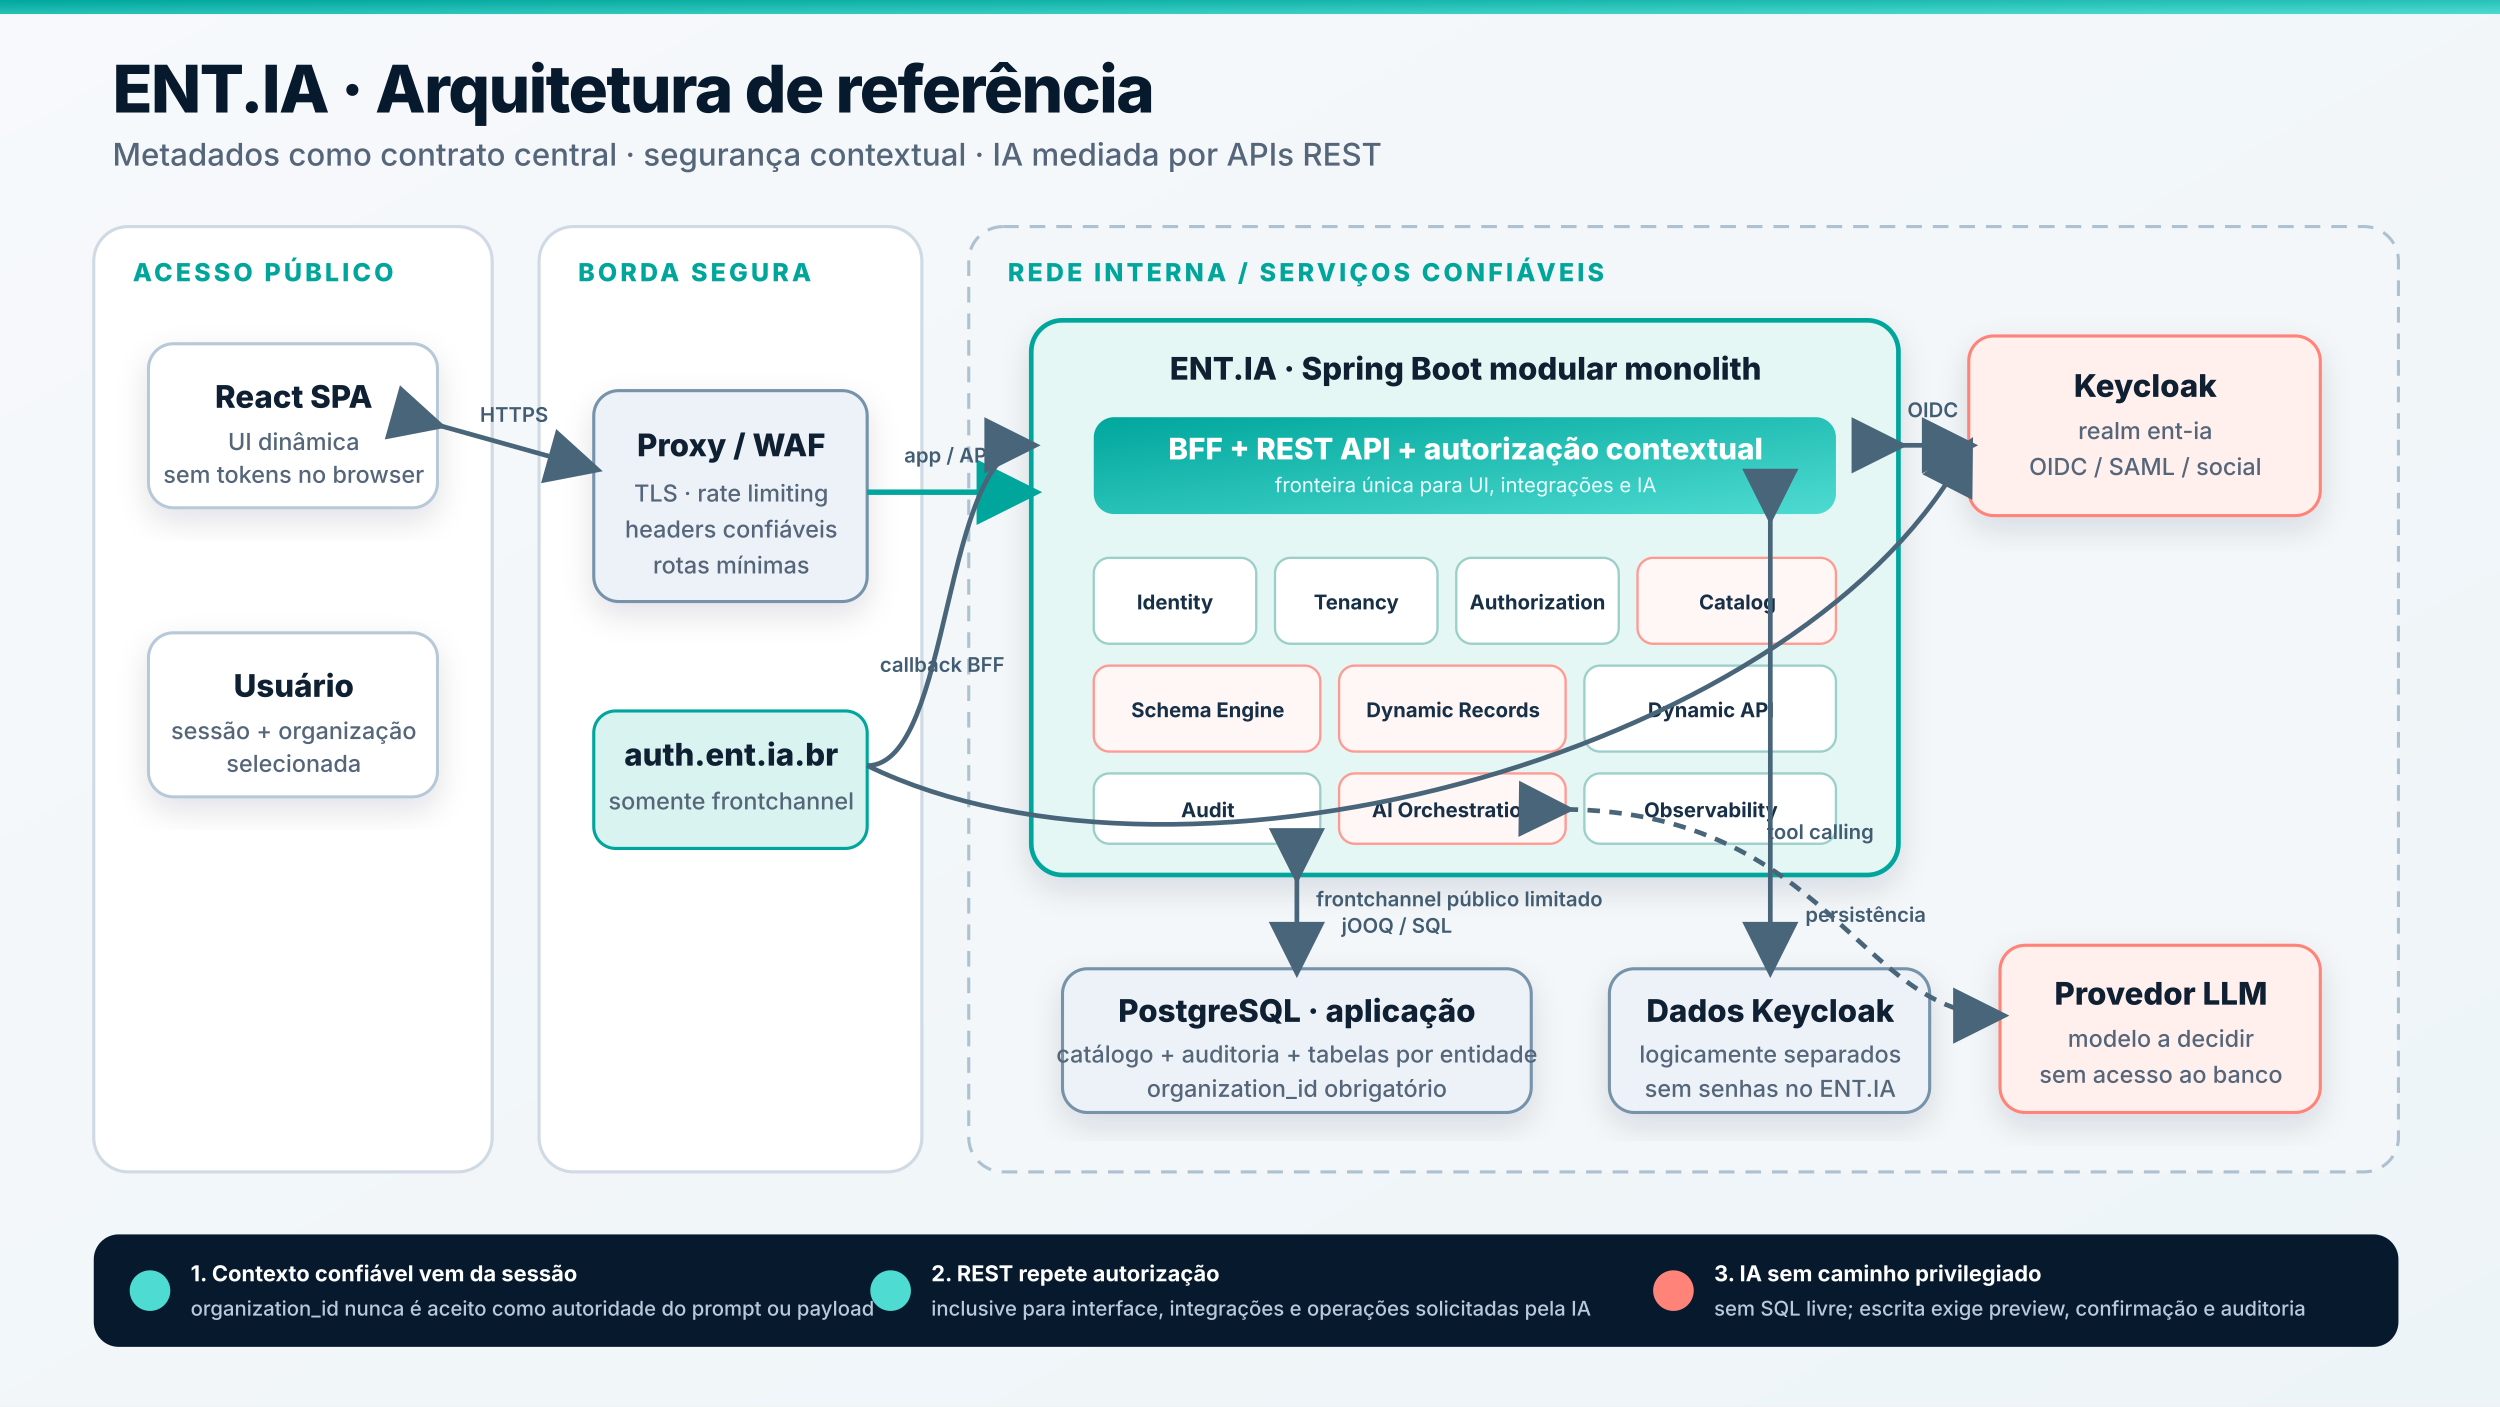
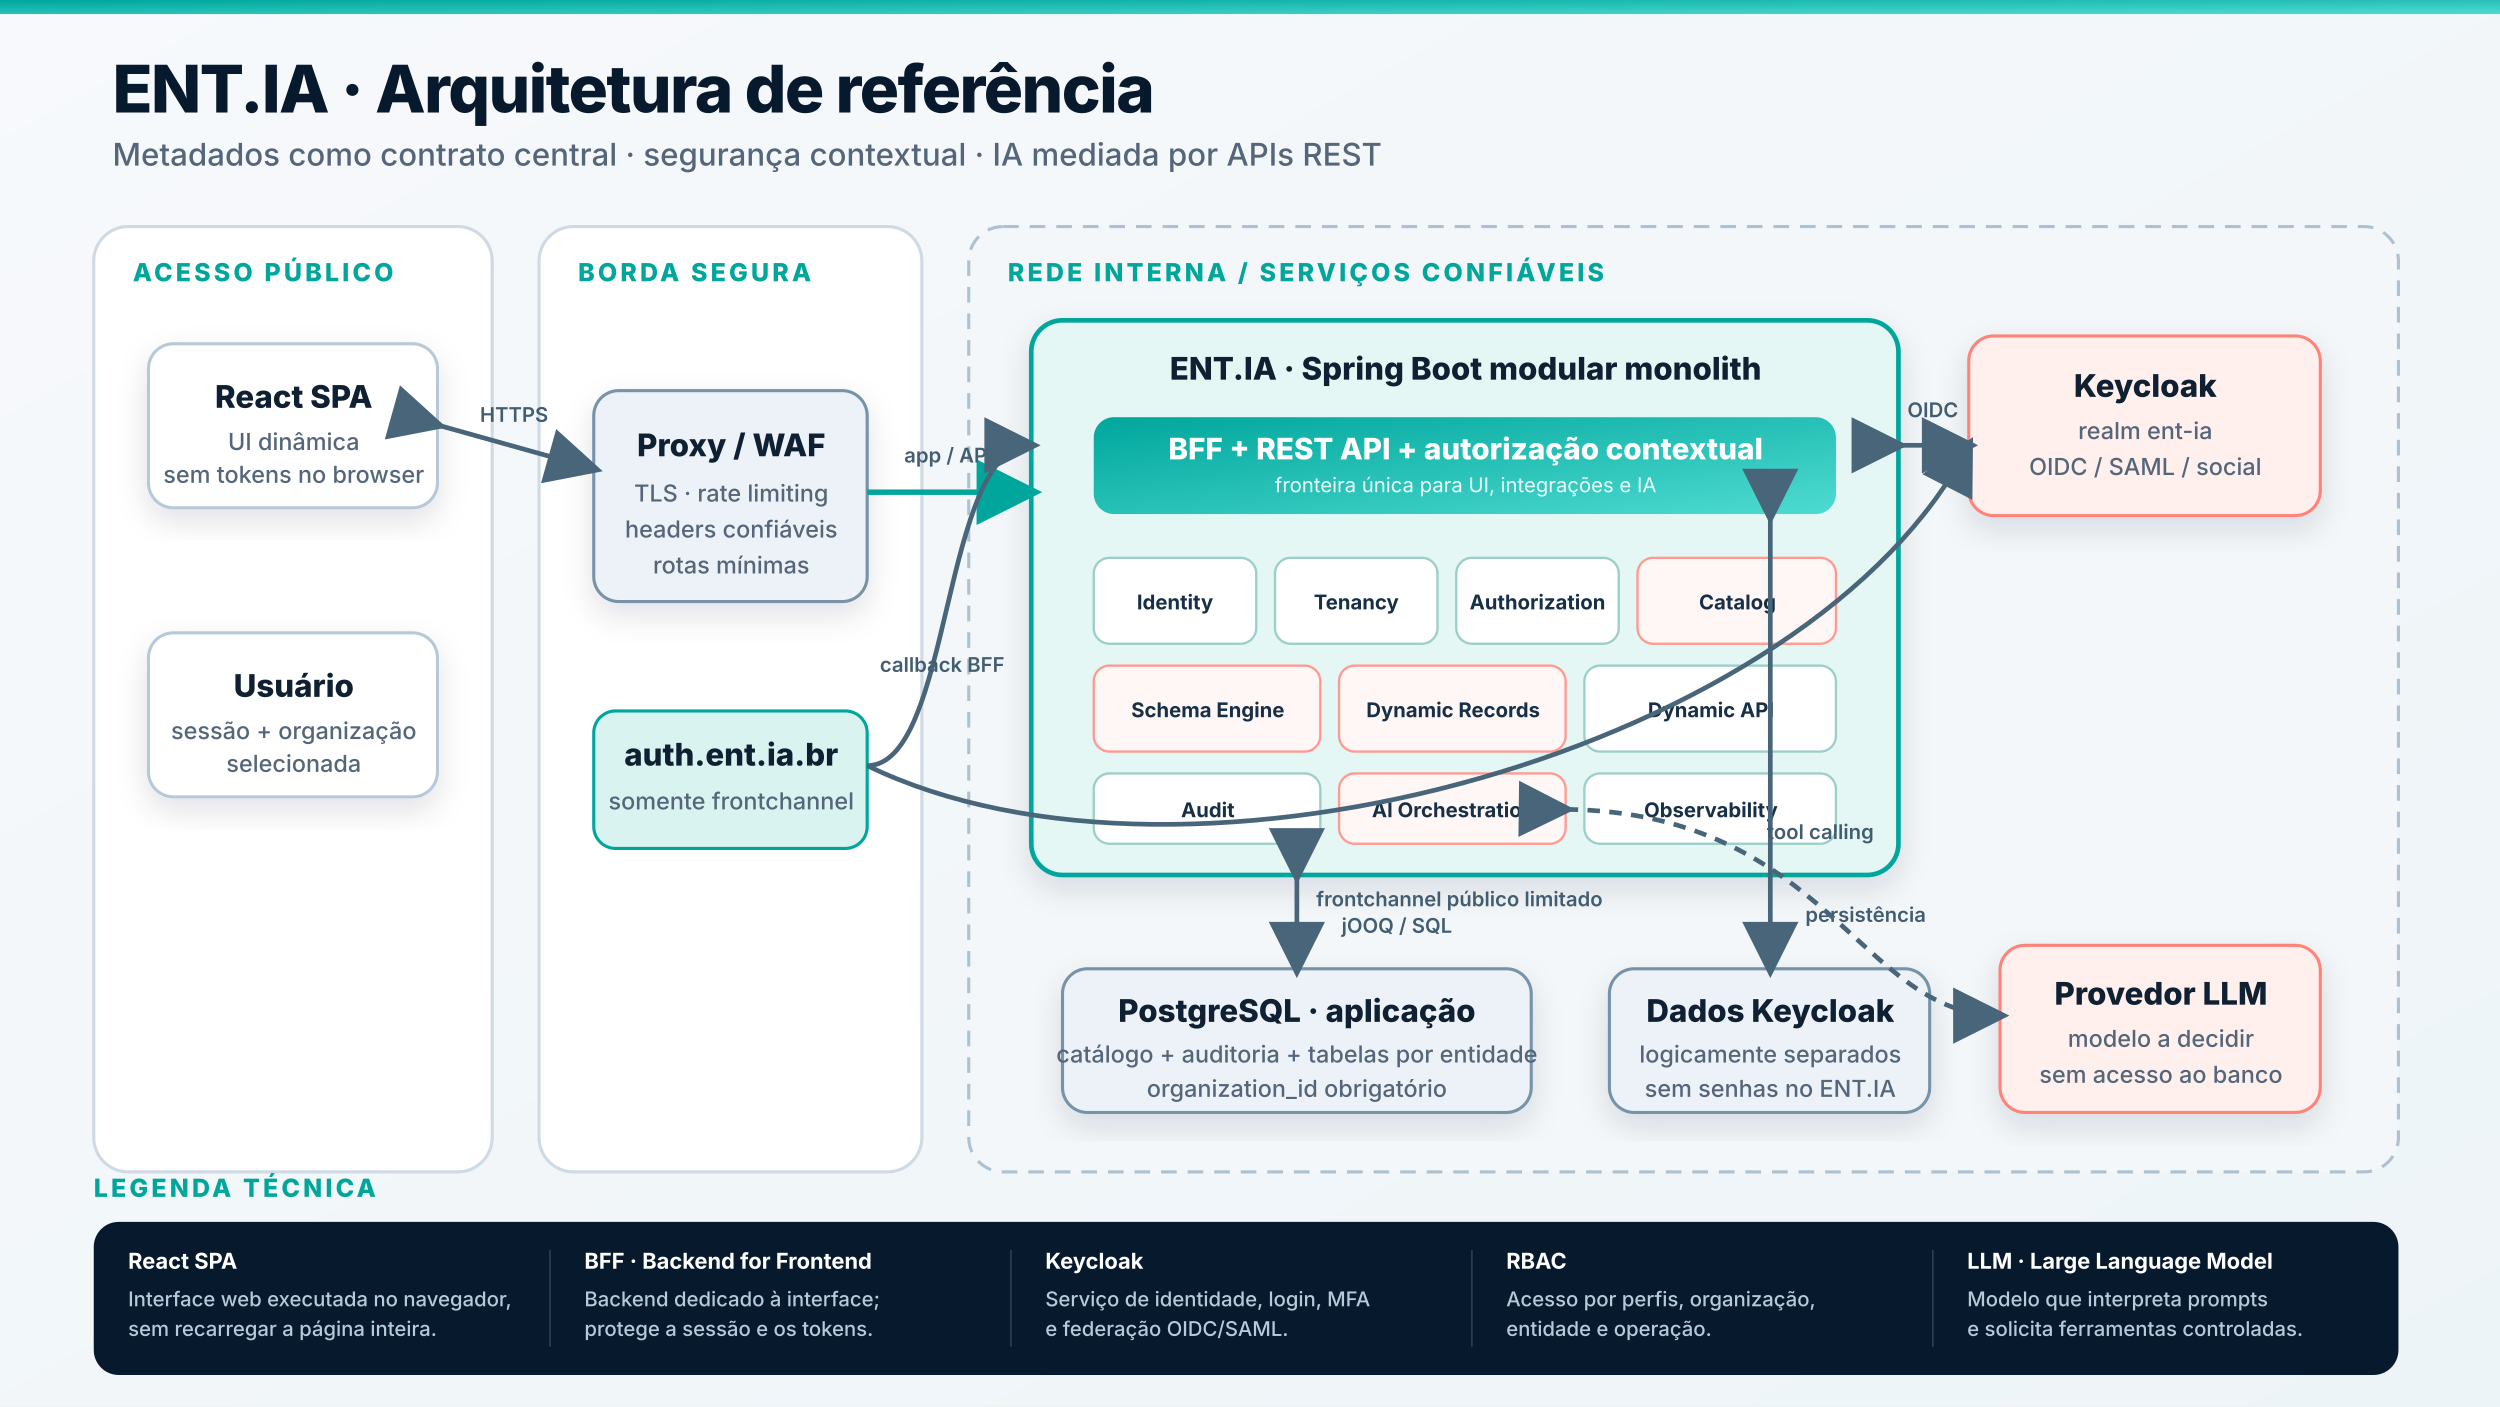
<svg xmlns="http://www.w3.org/2000/svg" width="1600" height="900" viewBox="0 0 1600 900" role="img" aria-labelledby="title description">
  <defs>
    <linearGradient id="background" x1="0" y1="0" x2="1" y2="1">
      <stop offset="0" stop-color="#f7f9fc" />
      <stop offset="1" stop-color="#edf4f7" />
    </linearGradient>
    <linearGradient id="brand" x1="0" y1="0" x2="1" y2="1">
      <stop offset="0" stop-color="#00a69c" />
      <stop offset="1" stop-color="#4edbd1" />
    </linearGradient>
    <filter id="shadow" x="-20%" y="-20%" width="140%" height="140%">
      <feDropShadow dx="0" dy="8" stdDeviation="10" flood-color="#102033" flood-opacity="0.12" />
    </filter>
    <marker id="arrow" markerWidth="12" markerHeight="12" refX="10" refY="6" orient="auto" markerUnits="strokeWidth">
      <path d="M0,0 L12,6 L0,12 z" fill="#49657a" />
    </marker>
    <marker id="arrowTeal" markerWidth="12" markerHeight="12" refX="10" refY="6" orient="auto" markerUnits="strokeWidth">
      <path d="M0,0 L12,6 L0,12 z" fill="#00a69c" />
    </marker>
    <style>
      .zone { fill:#fff; stroke:#cfdae5; stroke-width:2; }
      .zone-private { fill:#f3f7fa; stroke:#adc1d1; stroke-width:2; stroke-dasharray:10 7; }
      .box { fill:#fff; stroke:#b7c9d8; stroke-width:2; filter:url(#shadow); }
      .box-core { fill:#e5f7f5; stroke:#00a69c; stroke-width:3; filter:url(#shadow); }
      .box-external { fill:#fff0ed; stroke:#ff8379; stroke-width:2; filter:url(#shadow); }
      .box-data { fill:#edf2f8; stroke:#7693aa; stroke-width:2; filter:url(#shadow); }
      .title { fill:#071a2d; font:800 42px Inter,system-ui,sans-serif; letter-spacing:-1px; }
      .subtitle { fill:#55667a; font:500 20px Inter,system-ui,sans-serif; }
      .zone-label { fill:#00a69c; font:800 16px Inter,system-ui,sans-serif; letter-spacing:2px; }
      .label { fill:#102033; font:800 20px Inter,system-ui,sans-serif; text-anchor:middle; }
      .small { fill:#55667a; font:500 15px Inter,system-ui,sans-serif; text-anchor:middle; }
      .module { fill:#fff; stroke:#9bcfc9; stroke-width:1.5; }
      .module-risk { fill:#fff7f5; stroke:#ff9a92; stroke-width:1.5; }
      .module-label { fill:#173047; font:700 13px Inter,system-ui,sans-serif; text-anchor:middle; }
      .arrow { fill:none; stroke:#49657a; stroke-width:3; marker-end:url(#arrow); }
      .arrow-bi { fill:none; stroke:#49657a; stroke-width:3; marker-start:url(#arrow); marker-end:url(#arrow); }
      .arrow-trust { fill:none; stroke:#00a69c; stroke-width:3.5; marker-end:url(#arrowTeal); }
      .dashed { stroke-dasharray:8 6; }
      .flow { fill:#425d72; font:600 13px Inter,system-ui,sans-serif; text-anchor:middle; }
      .note { fill:#fff; font:700 14px Inter,system-ui,sans-serif; }
      .note-small { fill:#b8cad9; font:500 13px Inter,system-ui,sans-serif; }
    </style>
  </defs>
  <rect width="1600" height="900" fill="url(#background)" />
  <rect x="0" y="0" width="1600" height="9" fill="url(#brand)" />
  <text class="title" x="72" y="72">ENT.IA · Arquitetura de referência</text>
  <text class="subtitle" x="72" y="106">Metadados como contrato central · segurança contextual · IA mediada por APIs REST</text>
  <rect class="zone" x="60" y="145" width="255" height="605" rx="22" />
  <text class="zone-label" x="85" y="180">ACESSO PÚBLICO</text>
  <rect class="box" x="95" y="220" width="185" height="105" rx="16" />
  <text class="label" x="188" y="261">React SPA</text>
  <text class="small" x="188" y="288">UI dinâmica</text>
  <text class="small" x="188" y="309">sem tokens no browser</text>
  <rect class="box" x="95" y="405" width="185" height="105" rx="16" />
  <text class="label" x="188" y="446">Usuário</text>
  <text class="small" x="188" y="473">sessão + organização</text>
  <text class="small" x="188" y="494">selecionada</text>
  <rect class="zone" x="345" y="145" width="245" height="605" rx="22" />
  <text class="zone-label" x="370" y="180">BORDA SEGURA</text>
  <rect class="box-data" x="380" y="250" width="175" height="135" rx="16" />
  <text class="label" x="468" y="292">Proxy / WAF</text>
  <text class="small" x="468" y="321">TLS · rate limiting</text>
  <text class="small" x="468" y="344">headers confiáveis</text>
  <text class="small" x="468" y="367">rotas mínimas</text>
  <rect x="380" y="455" width="175" height="88" rx="14" fill="#d9f3f0" stroke="#00a69c" stroke-width="2" />
  <text class="label" x="468" y="490">auth.ent.ia.br</text>
  <text class="small" x="468" y="518">somente frontchannel</text>
  <rect class="zone-private" x="620" y="145" width="915" height="605" rx="22" />
  <text class="zone-label" x="645" y="180">REDE INTERNA / SERVIÇOS CONFIÁVEIS</text>
  <rect class="box-core" x="660" y="205" width="555" height="355" rx="20" />
  <text class="label" x="938" y="243">ENT.IA · Spring Boot modular monolith</text>
  <rect x="700" y="267" width="475" height="62" rx="13" fill="url(#brand)" />
  <text x="938" y="294" fill="#fff" font-family="Inter,system-ui,sans-serif" font-size="19" font-weight="800" text-anchor="middle">BFF + REST API + autorização contextual</text>
  <text x="938" y="315" fill="#eafffd" font-family="Inter,system-ui,sans-serif" font-size="13" text-anchor="middle">fronteira única para UI, integrações e IA</text>
  <rect class="module" x="700" y="357" width="104" height="55" rx="10" />
  <text class="module-label" x="752" y="390">Identity</text>
  <rect class="module" x="816" y="357" width="104" height="55" rx="10" />
  <text class="module-label" x="868" y="390">Tenancy</text>
  <rect class="module" x="932" y="357" width="104" height="55" rx="10" />
  <text class="module-label" x="984" y="390">Authorization</text>
  <rect class="module-risk" x="1048" y="357" width="127" height="55" rx="10" />
  <text class="module-label" x="1112" y="390">Catalog</text>
  <rect class="module-risk" x="700" y="426" width="145" height="55" rx="10" />
  <text class="module-label" x="773" y="459">Schema Engine</text>
  <rect class="module-risk" x="857" y="426" width="145" height="55" rx="10" />
  <text class="module-label" x="930" y="459">Dynamic Records</text>
  <rect class="module" x="1014" y="426" width="161" height="55" rx="10" />
  <text class="module-label" x="1095" y="459">Dynamic API</text>
  <rect class="module" x="700" y="495" width="145" height="45" rx="10" />
  <text class="module-label" x="773" y="523">Audit</text>
  <rect class="module-risk" x="857" y="495" width="145" height="45" rx="10" />
  <text class="module-label" x="930" y="523">AI Orchestration</text>
  <rect class="module" x="1014" y="495" width="161" height="45" rx="10" />
  <text class="module-label" x="1095" y="523">Observability</text>
  <rect class="box-external" x="1260" y="215" width="225" height="115" rx="16" />
  <text class="label" x="1373" y="254">Keycloak</text>
  <text class="small" x="1373" y="281">realm ent-ia</text>
  <text class="small" x="1373" y="304">OIDC / SAML / social</text>
  <rect class="box-data" x="680" y="620" width="300" height="92" rx="16" />
  <text class="label" x="830" y="654">PostgreSQL · aplicação</text>
  <text class="small" x="830" y="680">catálogo + auditoria + tabelas por entidade</text>
  <text class="small" x="830" y="702">organization_id obrigatório</text>
  <rect class="box-data" x="1030" y="620" width="205" height="92" rx="16" />
  <text class="label" x="1133" y="654">Dados Keycloak</text>
  <text class="small" x="1133" y="680">logicamente separados</text>
  <text class="small" x="1133" y="702">sem senhas no ENT.IA</text>
  <rect class="box-external" x="1280" y="605" width="205" height="107" rx="16" />
  <text class="label" x="1383" y="643">Provedor LLM</text>
  <text class="small" x="1383" y="670">modelo a decidir</text>
  <text class="small" x="1383" y="693">sem acesso ao banco</text>
  <path class="arrow-bi" d="M280 272 L380 300" />
  <text class="flow" x="329" y="270">HTTPS</text>
  <path class="arrow-trust" d="M555 315 L660 315" />
  <text class="flow" x="607" y="296">app / API</text>
  <path class="arrow" d="M555 490 C610 490 602 285 660 285" />
  <text class="flow" x="603" y="430">callback BFF</text>
  <path class="arrow" d="M555 490 C760 590 1160 480 1260 285" />
  <text class="flow" x="934" y="580">frontchannel público limitado</text>
  <path class="arrow-bi" d="M1215 285 L1260 285" />
  <text class="flow" x="1237" y="267">OIDC</text>
  <path class="arrow-bi" d="M830 560 L830 620" />
  <text class="flow" x="894" y="597">jOOQ / SQL</text>
  <path class="arrow-bi" d="M1133 330 L1133 620" />
  <text class="flow" x="1194" y="590">persistência</text>
  <path class="arrow-bi dashed" d="M1002 518 C1170 520 1190 650 1280 650" />
  <text class="flow" x="1165" y="537">tool calling</text>
-   <rect x="60" y="790" width="1475" height="72" rx="16" fill="#071a2d" />
-   <circle cx="96" cy="826" r="13" fill="#4edbd1" />
-   <text class="note" x="122" y="820" fill="#fff">1. Contexto confiável vem da sessão</text>
-   <text class="note-small" x="122" y="842" fill="#b8cad9">organization_id nunca é aceito como autoridade do prompt ou payload</text>
-   <circle cx="570" cy="826" r="13" fill="#4edbd1" />
-   <text class="note" x="596" y="820" fill="#fff">2. REST repete autorização</text>
-   <text class="note-small" x="596" y="842" fill="#b8cad9">inclusive para interface, integrações e operações solicitadas pela IA</text>
-   <circle cx="1071" cy="826" r="13" fill="#ff8379" />
-   <text class="note" x="1097" y="820" fill="#fff">3. IA sem caminho privilegiado</text>
-   <text class="note-small" x="1097" y="842" fill="#b8cad9">sem SQL livre; escrita exige preview, confirmação e auditoria</text>
+   <text class="zone-label" x="60" y="766">LEGENDA TÉCNICA</text>
+   <rect x="60" y="782" width="1475" height="98" rx="16" fill="#071a2d" />
+   <text class="note" x="82" y="812">React SPA</text>
+   <text class="note-small" x="82" y="836">Interface web executada no navegador,</text>
+   <text class="note-small" x="82" y="855">sem recarregar a página inteira.</text>
+   <line x1="352" y1="800" x2="352" y2="862" stroke="#294259" />
+   <text class="note" x="374" y="812">BFF · Backend for Frontend</text>
+   <text class="note-small" x="374" y="836">Backend dedicado à interface;</text>
+   <text class="note-small" x="374" y="855">protege a sessão e os tokens.</text>
+   <line x1="647" y1="800" x2="647" y2="862" stroke="#294259" />
+   <text class="note" x="669" y="812">Keycloak</text>
+   <text class="note-small" x="669" y="836">Serviço de identidade, login, MFA</text>
+   <text class="note-small" x="669" y="855">e federação OIDC/SAML.</text>
+   <line x1="942" y1="800" x2="942" y2="862" stroke="#294259" />
+   <text class="note" x="964" y="812">RBAC</text>
+   <text class="note-small" x="964" y="836">Acesso por perfis, organização,</text>
+   <text class="note-small" x="964" y="855">entidade e operação.</text>
+   <line x1="1237" y1="800" x2="1237" y2="862" stroke="#294259" />
+   <text class="note" x="1259" y="812">LLM · Large Language Model</text>
+   <text class="note-small" x="1259" y="836">Modelo que interpreta prompts</text>
+   <text class="note-small" x="1259" y="855">e solicita ferramentas controladas.</text>
</svg>
